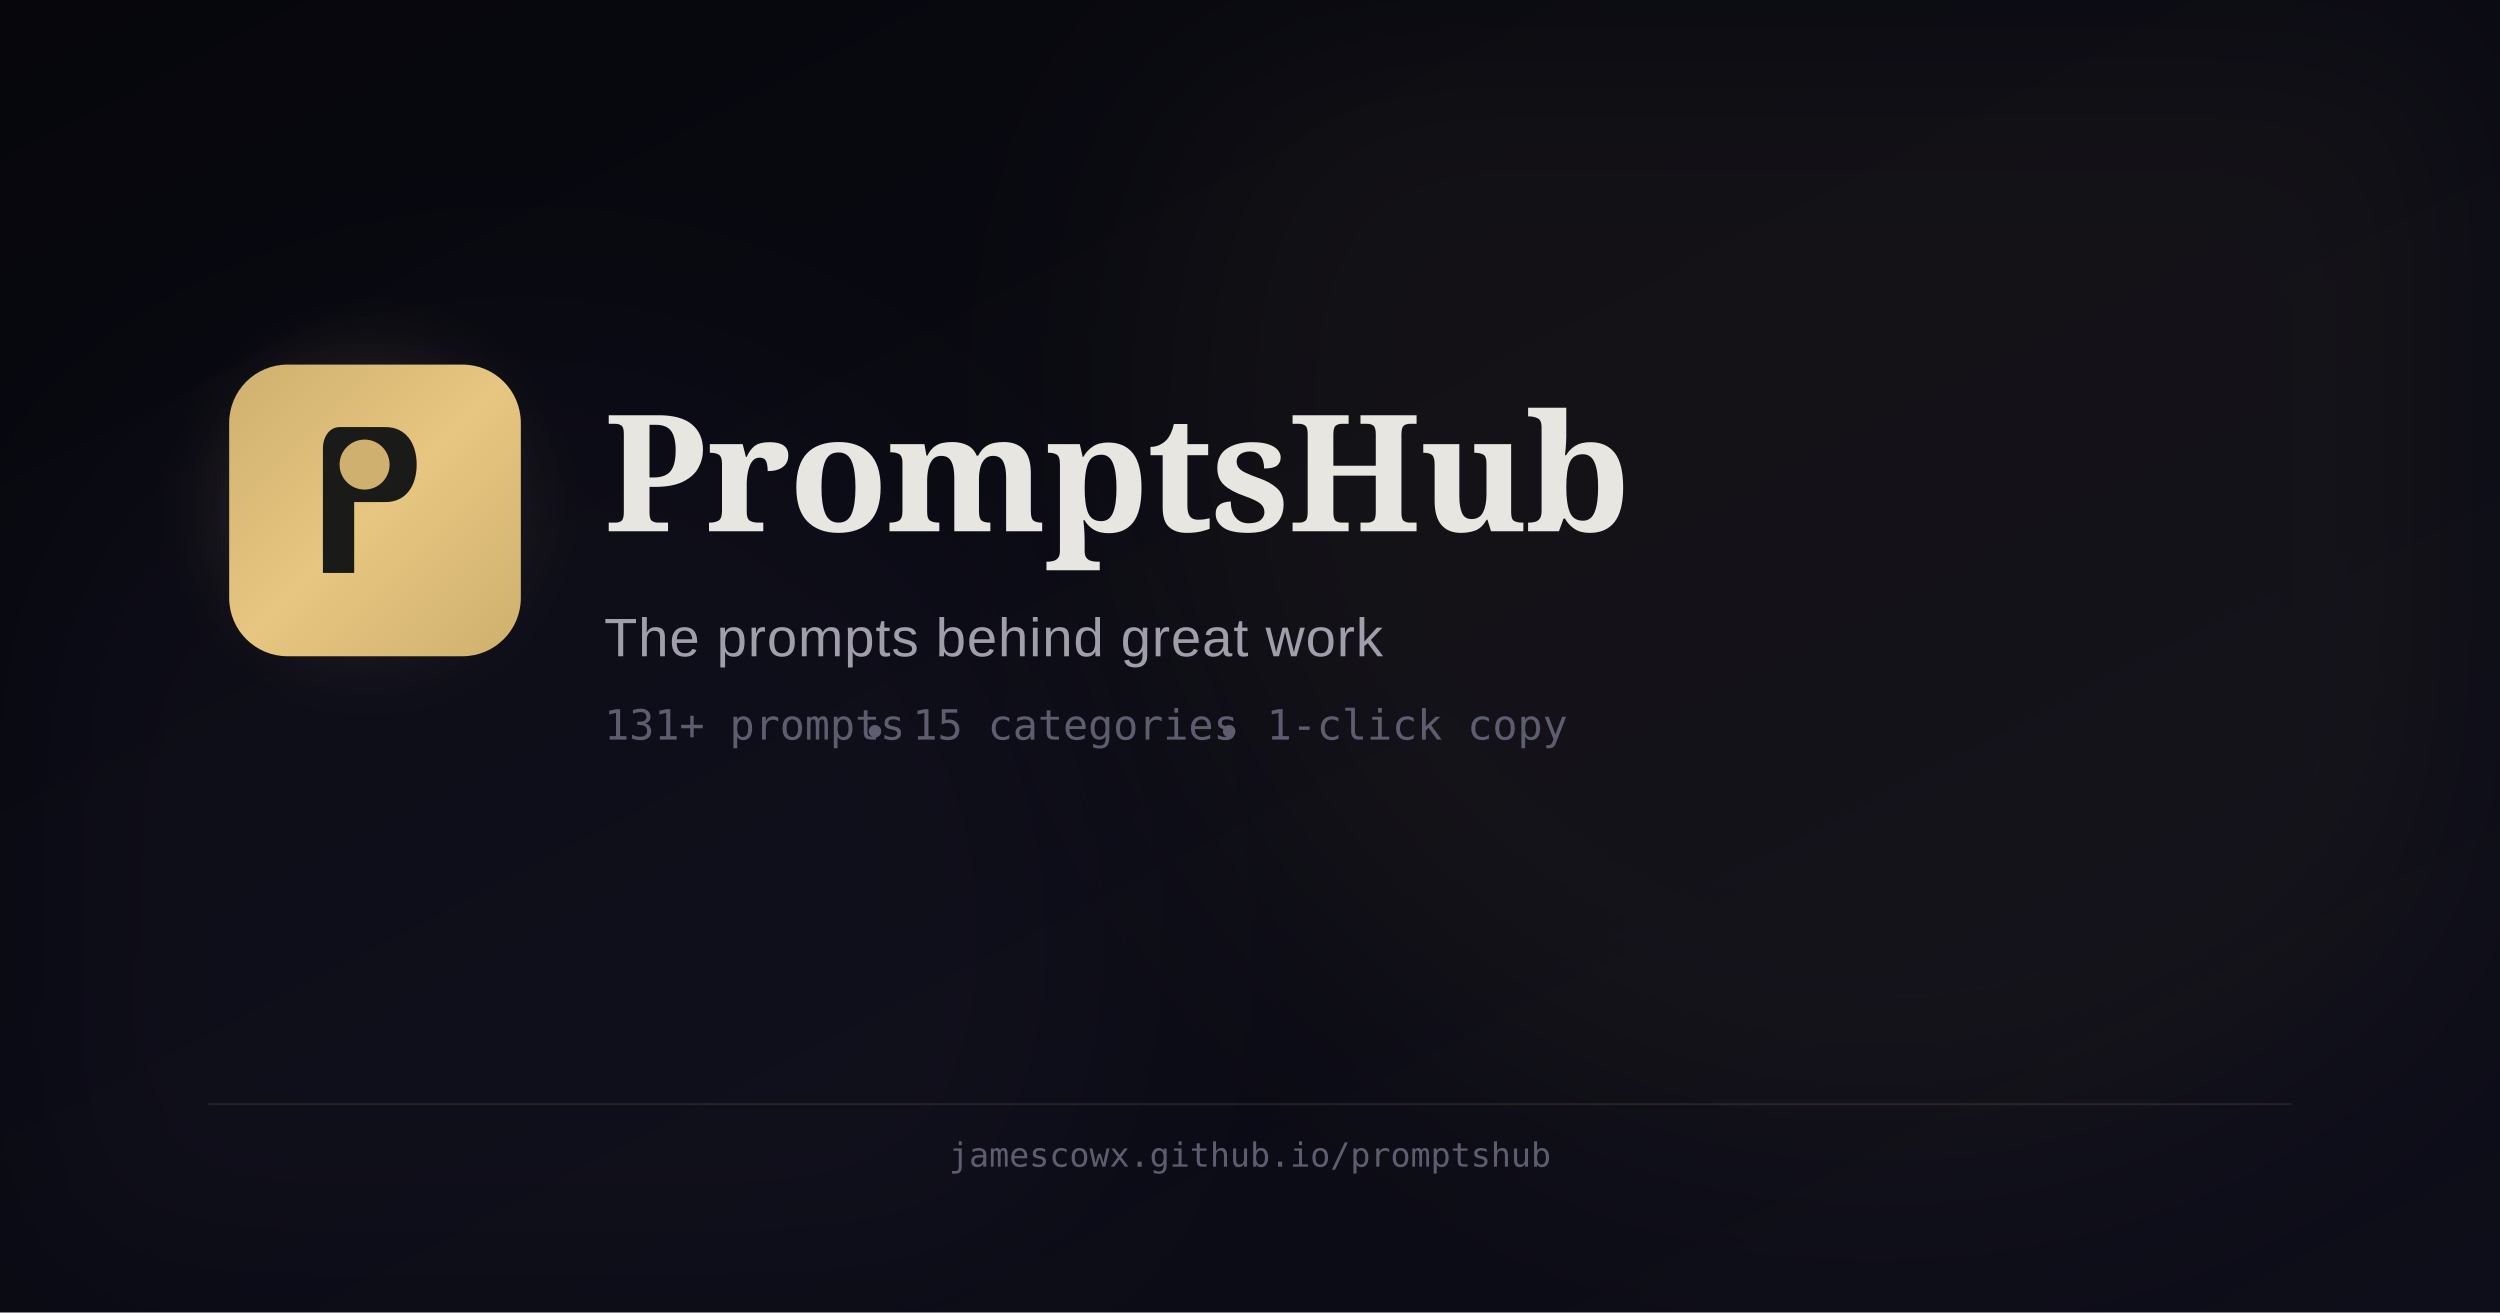
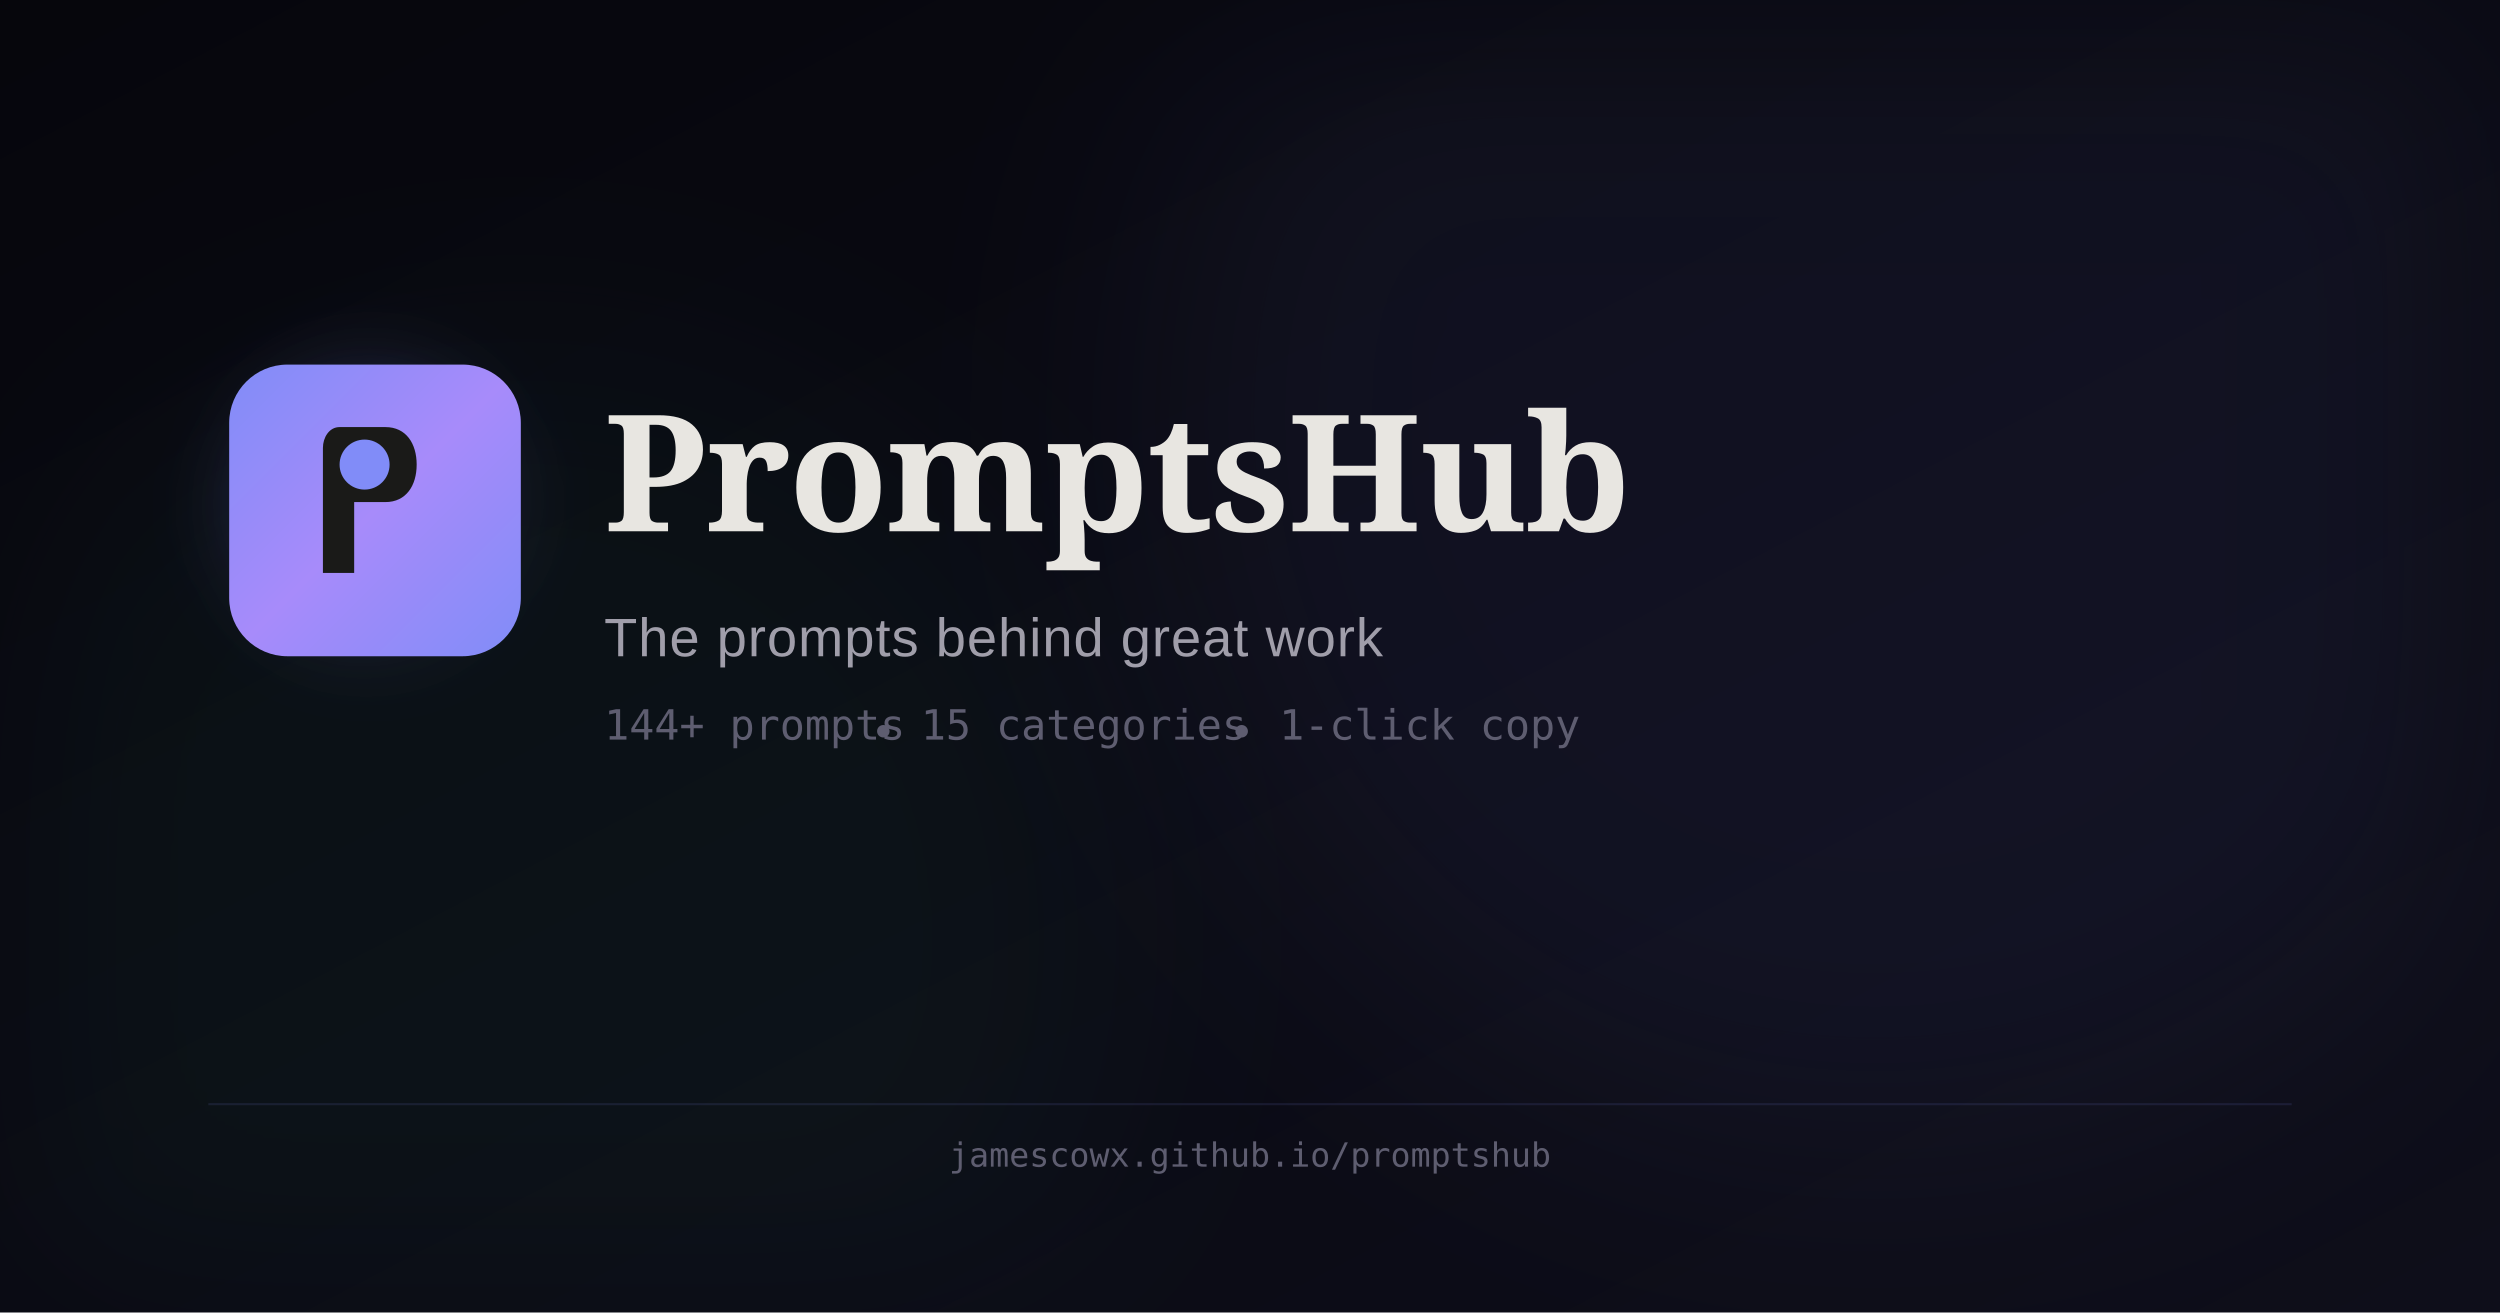
<svg xmlns="http://www.w3.org/2000/svg" viewBox="0 0 1200 630">
  <defs>
    <linearGradient id="bg" x1="0" y1="0" x2="1" y2="1">
      <stop offset="0%" stop-color="#06060c" />
      <stop offset="100%" stop-color="#0e0e1a" />
    </linearGradient>
-     <linearGradient id="gold" x1="0" y1="0" x2="1" y2="1">
-       <stop offset="0%" stop-color="#cfb06e" />
-       <stop offset="50%" stop-color="#e6c680" />
-       <stop offset="100%" stop-color="#cfb06e" />
+     <linearGradient id="accent" x1="0" y1="0" x2="1" y2="1">
+       <stop offset="0%" stop-color="#818cf8" />
+       <stop offset="50%" stop-color="#a78bfa" />
+       <stop offset="100%" stop-color="#818cf8" />
    </linearGradient>
    <linearGradient id="glow" x1="0" y1="0" x2="1" y2="1">
-       <stop offset="0%" stop-color="#cfb06e" stop-opacity="0.3" />
-       <stop offset="100%" stop-color="#cfb06e" stop-opacity="0.05" />
+       <stop offset="0%" stop-color="#818cf8" stop-opacity="0.3" />
+       <stop offset="100%" stop-color="#818cf8" stop-opacity="0.05" />
    </linearGradient>
  </defs>
  <rect width="1200" height="630" fill="url(#bg)" />
-   <circle cx="900" cy="200" r="350" fill="#cfb06e" opacity="0.05" filter="blur(60px)" />
-   <circle cx="250" cy="450" r="280" fill="#8B84E2" opacity="0.04" filter="blur(60px)" />
+   <circle cx="900" cy="200" r="350" fill="#818cf8" opacity="0.06" filter="blur(60px)" />
+   <circle cx="250" cy="450" r="280" fill="#34d399" opacity="0.04" filter="blur(60px)" />
  <g transform="translate(100, 165)">
    <circle cx="80" cy="80" r="65" fill="url(#glow)" filter="blur(20px)" />
-     <rect x="10" y="10" width="140" height="140" rx="28" fill="url(#gold)" />
+     <rect x="10" y="10" width="140" height="140" rx="28" fill="url(#accent)" />
    <path d="M55 110 V50 C55 45 58 40 63 40 H85 C95 40 100 48 100 58 C100 68 95 76 85 76 H70 V110 Z" fill="#1a1a18" />
-     <circle cx="75" cy="58" r="12" fill="#cfb06e" />
+     <circle cx="75" cy="58" r="12" fill="#818cf8" />
  </g>
  <text x="290" y="255" font-family="Georgia, serif" font-size="78" font-weight="700" fill="#e8e6e1" letter-spacing="-1">PromptsHub</text>
  <text x="290" y="315" font-family="Arial, sans-serif" font-size="26" fill="#a09eaa" letter-spacing="0.5">The prompts behind great work</text>
  <g transform="translate(290, 355)" font-family="monospace" font-size="20" fill="#5e5d70">
-     <text x="0" y="0">131+ prompts</text>
-     <circle cx="130" cy="-4" r="3" fill="#5e5d70" />
-     <text x="148" y="0">15 categories</text>
-     <circle cx="300" cy="-4" r="3" fill="#5e5d70" />
-     <text x="318" y="0">1-click copy</text>
+     <text x="0" y="0">144+ prompts</text>
+     <circle cx="134" cy="-4" r="3" fill="#5e5d70" />
+     <text x="152" y="0">15 categories</text>
+     <circle cx="306" cy="-4" r="3" fill="#5e5d70" />
+     <text x="324" y="0">1-click copy</text>
  </g>
-   <line x1="100" y1="530" x2="1100" y2="530" stroke="#cfb06e" stroke-opacity="0.12" stroke-width="1" />
+   <line x1="100" y1="530" x2="1100" y2="530" stroke="#818cf8" stroke-opacity="0.12" stroke-width="1" />
  <text x="600" y="560" text-anchor="middle" font-family="monospace" font-size="16" fill="#5e5d70">jamescowx.github.io/promptshub</text>
</svg>
